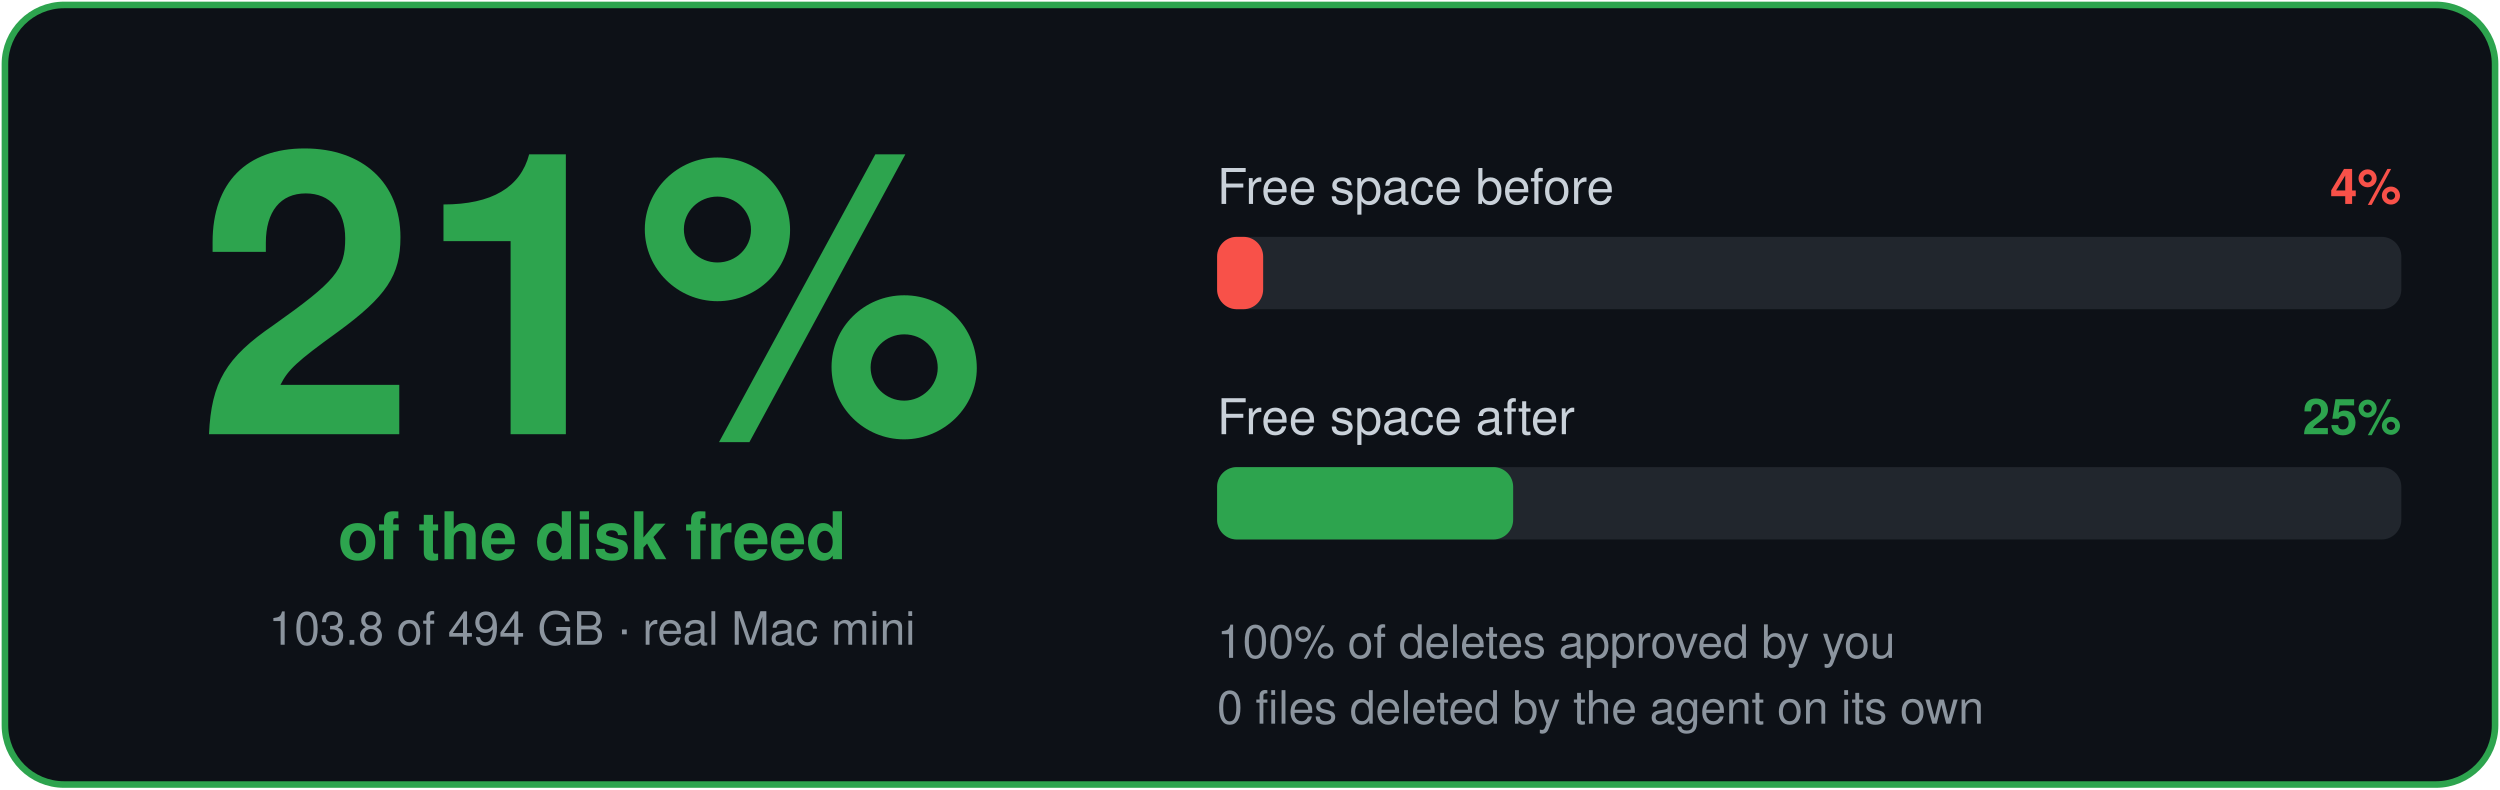
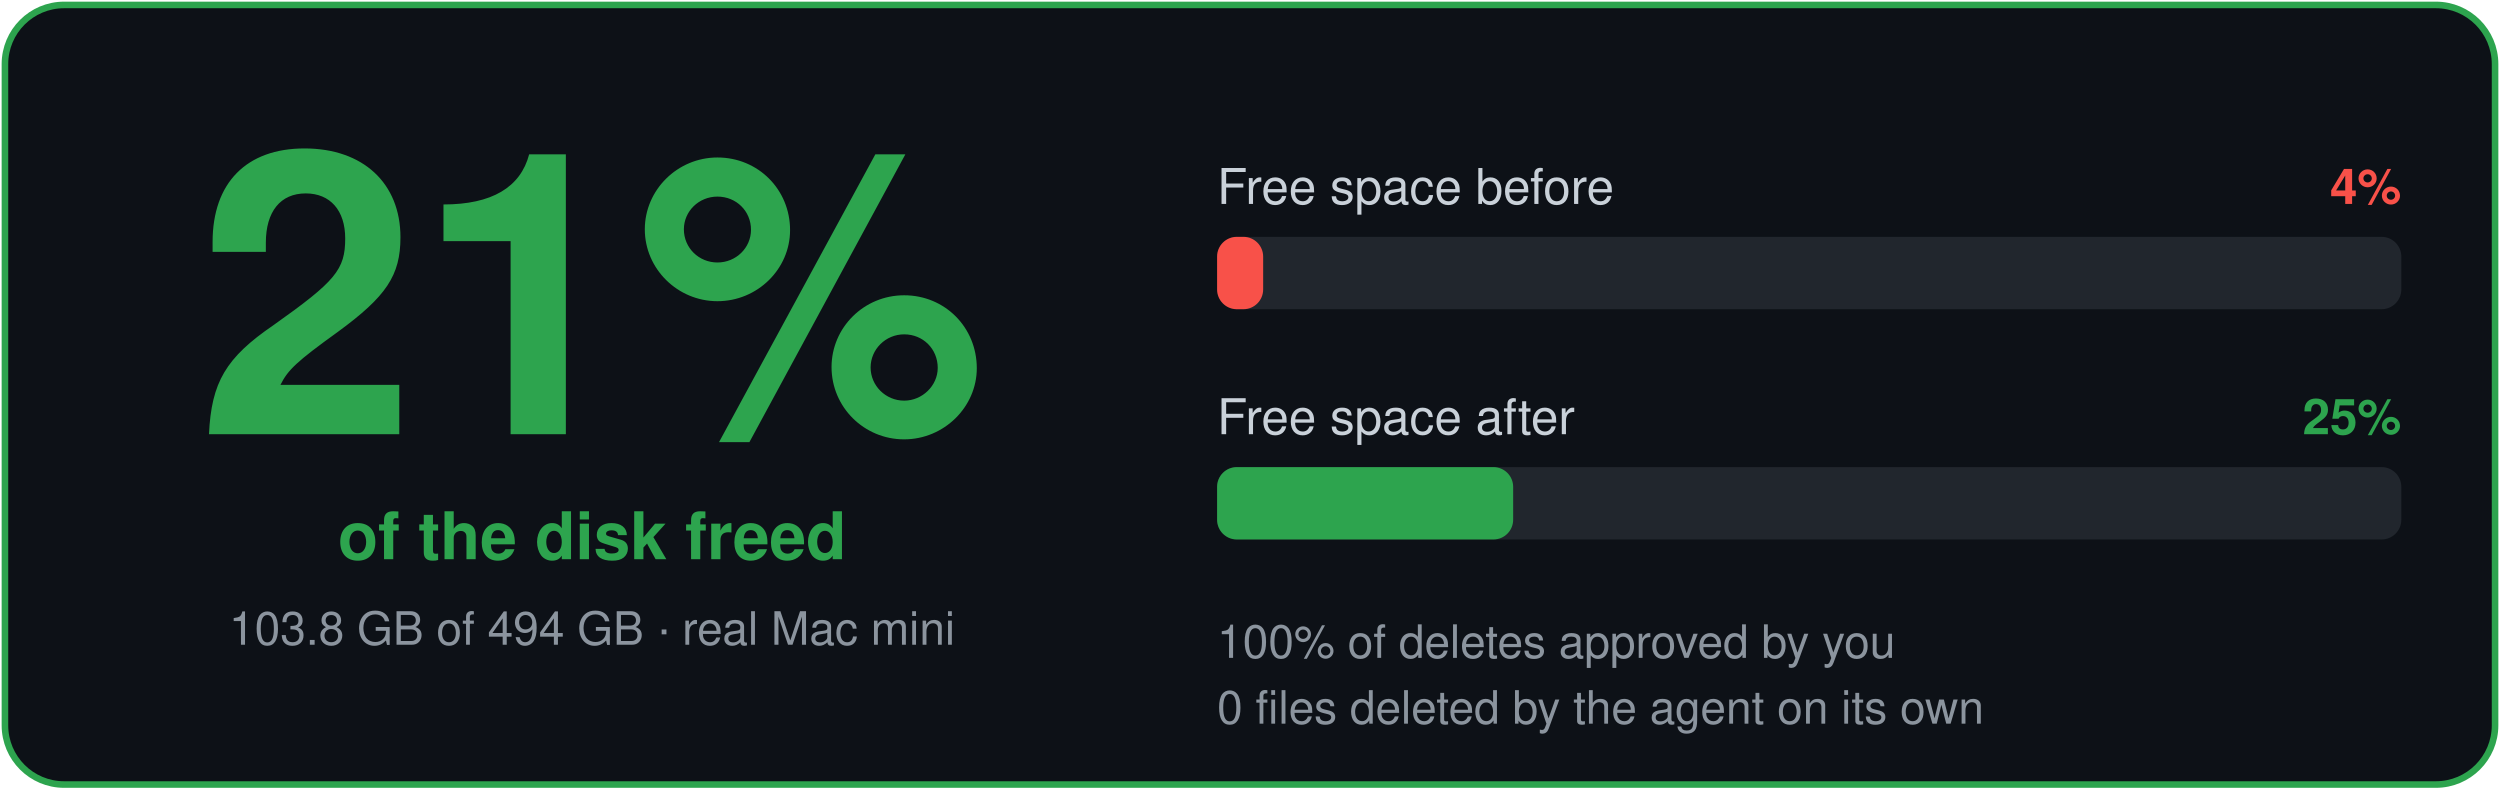
- <svg xmlns="http://www.w3.org/2000/svg" width="760" height="240" viewBox="0 0 760 240" role="img" aria-label="21 percent of the disk freed on a real Mac mini: free space went from 4 percent to 25 percent, 103.8 of 494 GB, every delete approved by the user">
+ <svg xmlns="http://www.w3.org/2000/svg" width="760" height="240" viewBox="0 0 760 240" role="img" aria-label="21% of the disk freed on a real Mac mini: free space went from 4% to 25%, 103.8 GB of 494 GB, every delete approved by the user">
  <rect x="1.5" y="1.5" width="757" height="237" rx="18" fill="#0d1117" stroke="#2da44e" stroke-width="2" />
  <g font-family="-apple-system, BlinkMacSystemFont, 'Segoe UI', Helvetica, Arial, sans-serif">
    <text x="180" y="132" text-anchor="middle" font-size="120" font-weight="800" fill="#2da44e">21%</text>
    <text x="180" y="170" text-anchor="middle" font-size="20" font-weight="600" fill="#2da44e">of the disk freed</text>
-     <text x="180" y="196" text-anchor="middle" font-size="14" fill="#8b949e">103.8 of 494 GB · real Mac mini</text>
+     <text x="180" y="196" text-anchor="middle" font-size="14" fill="#8b949e">103.8 GB of 494 GB · real Mac mini</text>
    <text x="370" y="62" font-size="15" fill="#c9d1d9">Free space before</text>
    <text x="730" y="62" text-anchor="end" font-size="15" font-weight="700" fill="#f85149">4%</text>
    <rect x="370" y="72" width="360" height="22" rx="6" fill="#21262d" />
    <rect x="370" y="72" width="14" height="22" rx="6" fill="#f85149" />
    <text x="370" y="132" font-size="15" fill="#c9d1d9">Free space after</text>
    <text x="730" y="132" text-anchor="end" font-size="15" font-weight="700" fill="#2da44e">25%</text>
    <rect x="370" y="142" width="360" height="22" rx="6" fill="#21262d" />
    <rect x="370" y="142" width="90" height="22" rx="6" fill="#2da44e" />
    <text x="370" y="200" font-size="14" fill="#8b949e">100% of deletes approved by you</text>
    <text x="370" y="220" font-size="14" fill="#8b949e">0 files deleted by the agent on its own</text>
  </g>
</svg>
